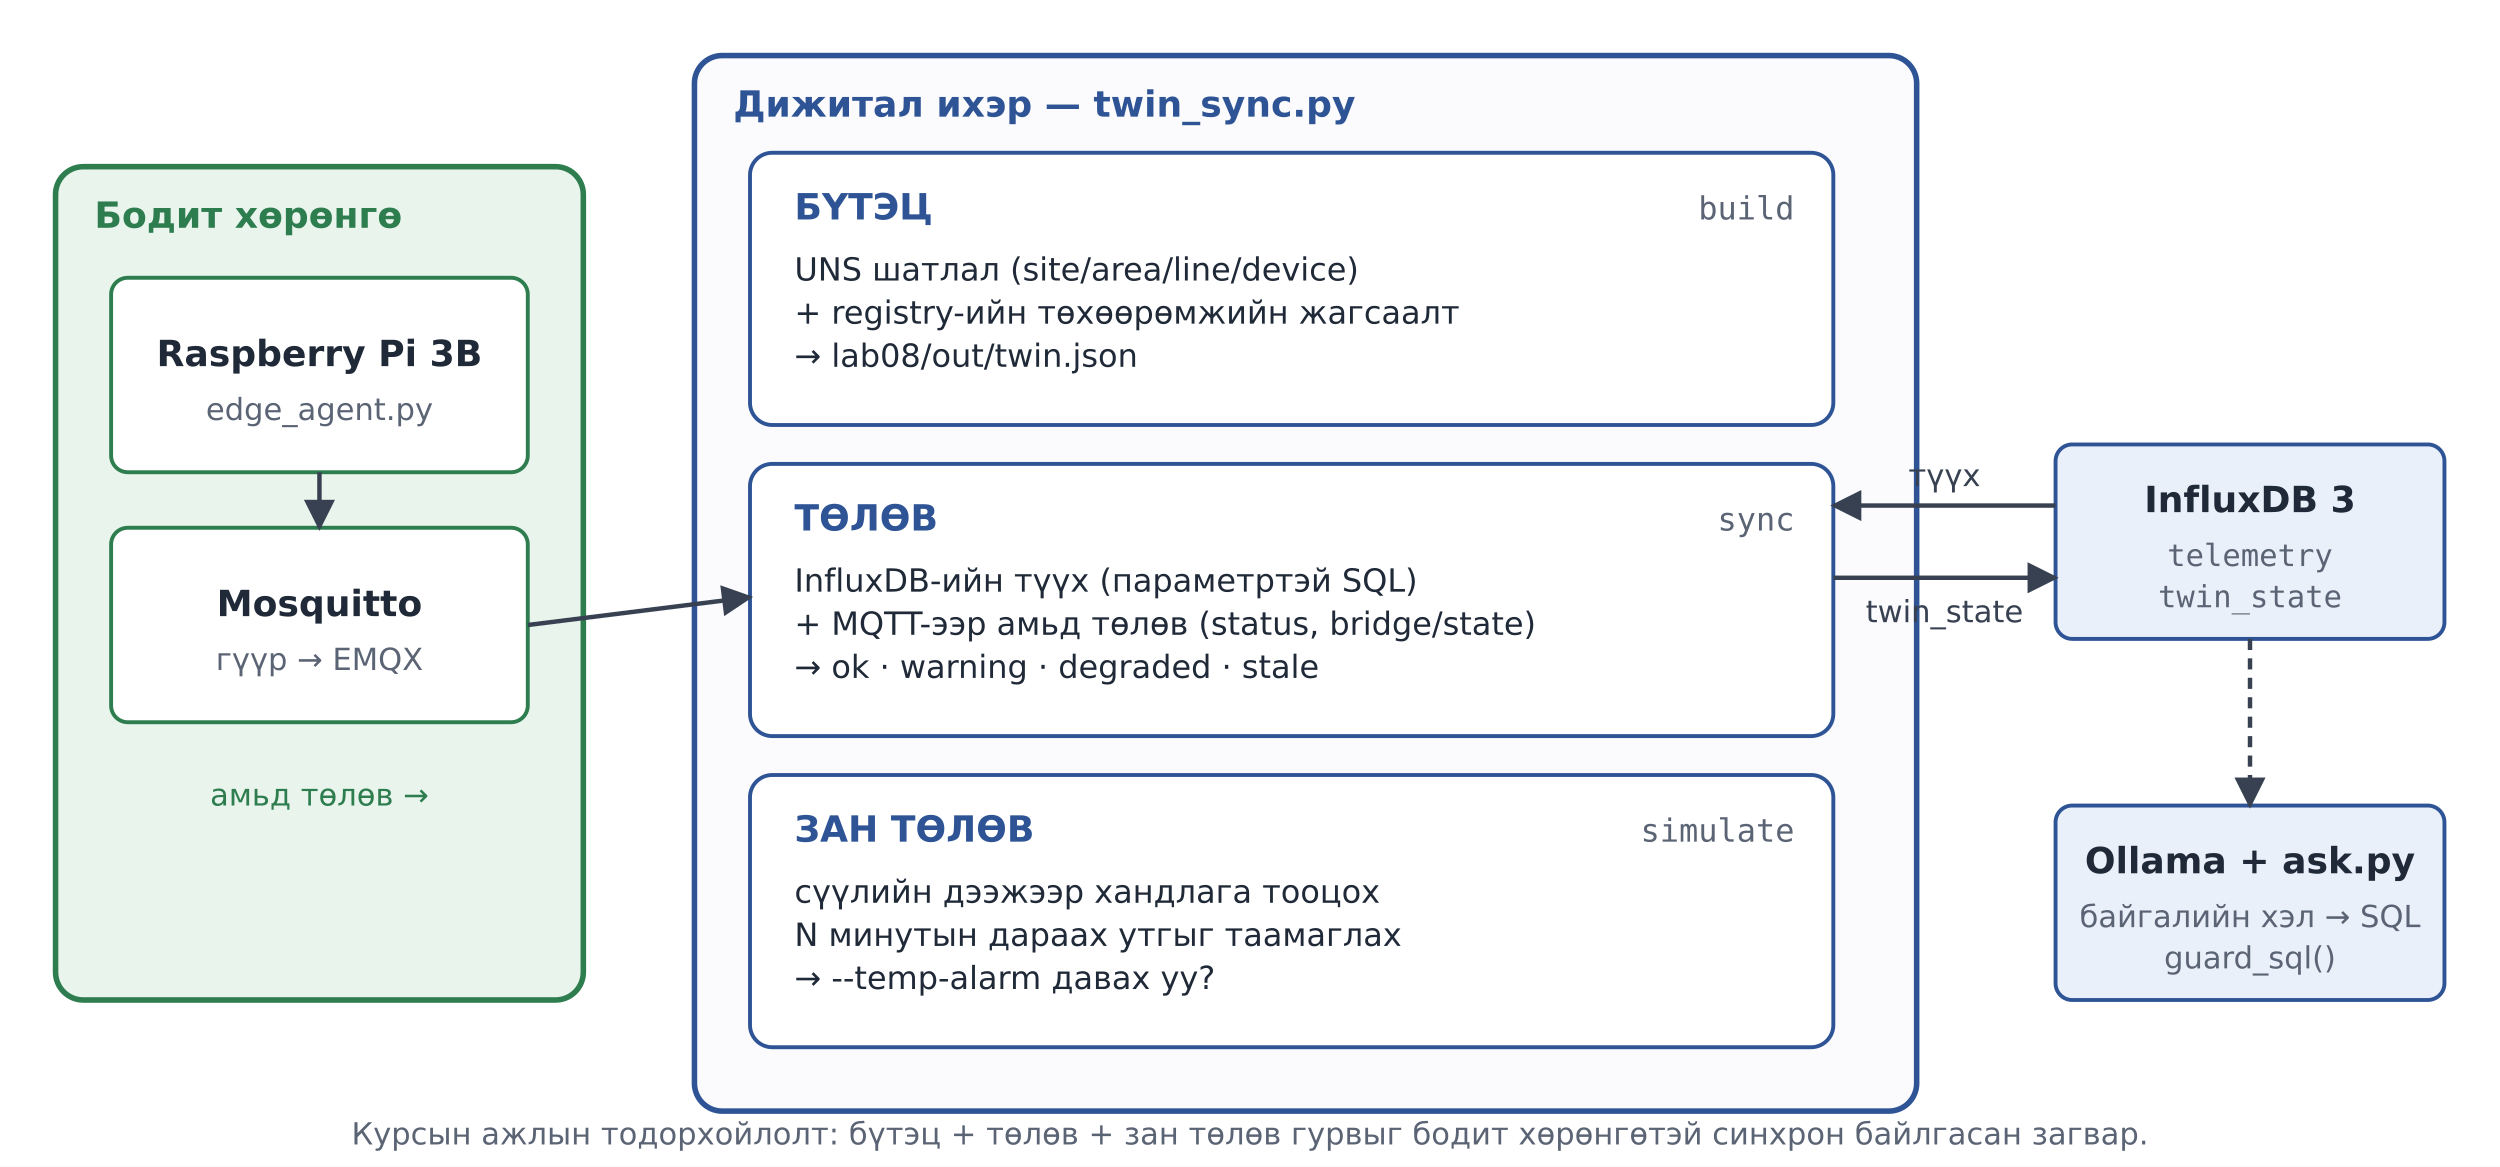
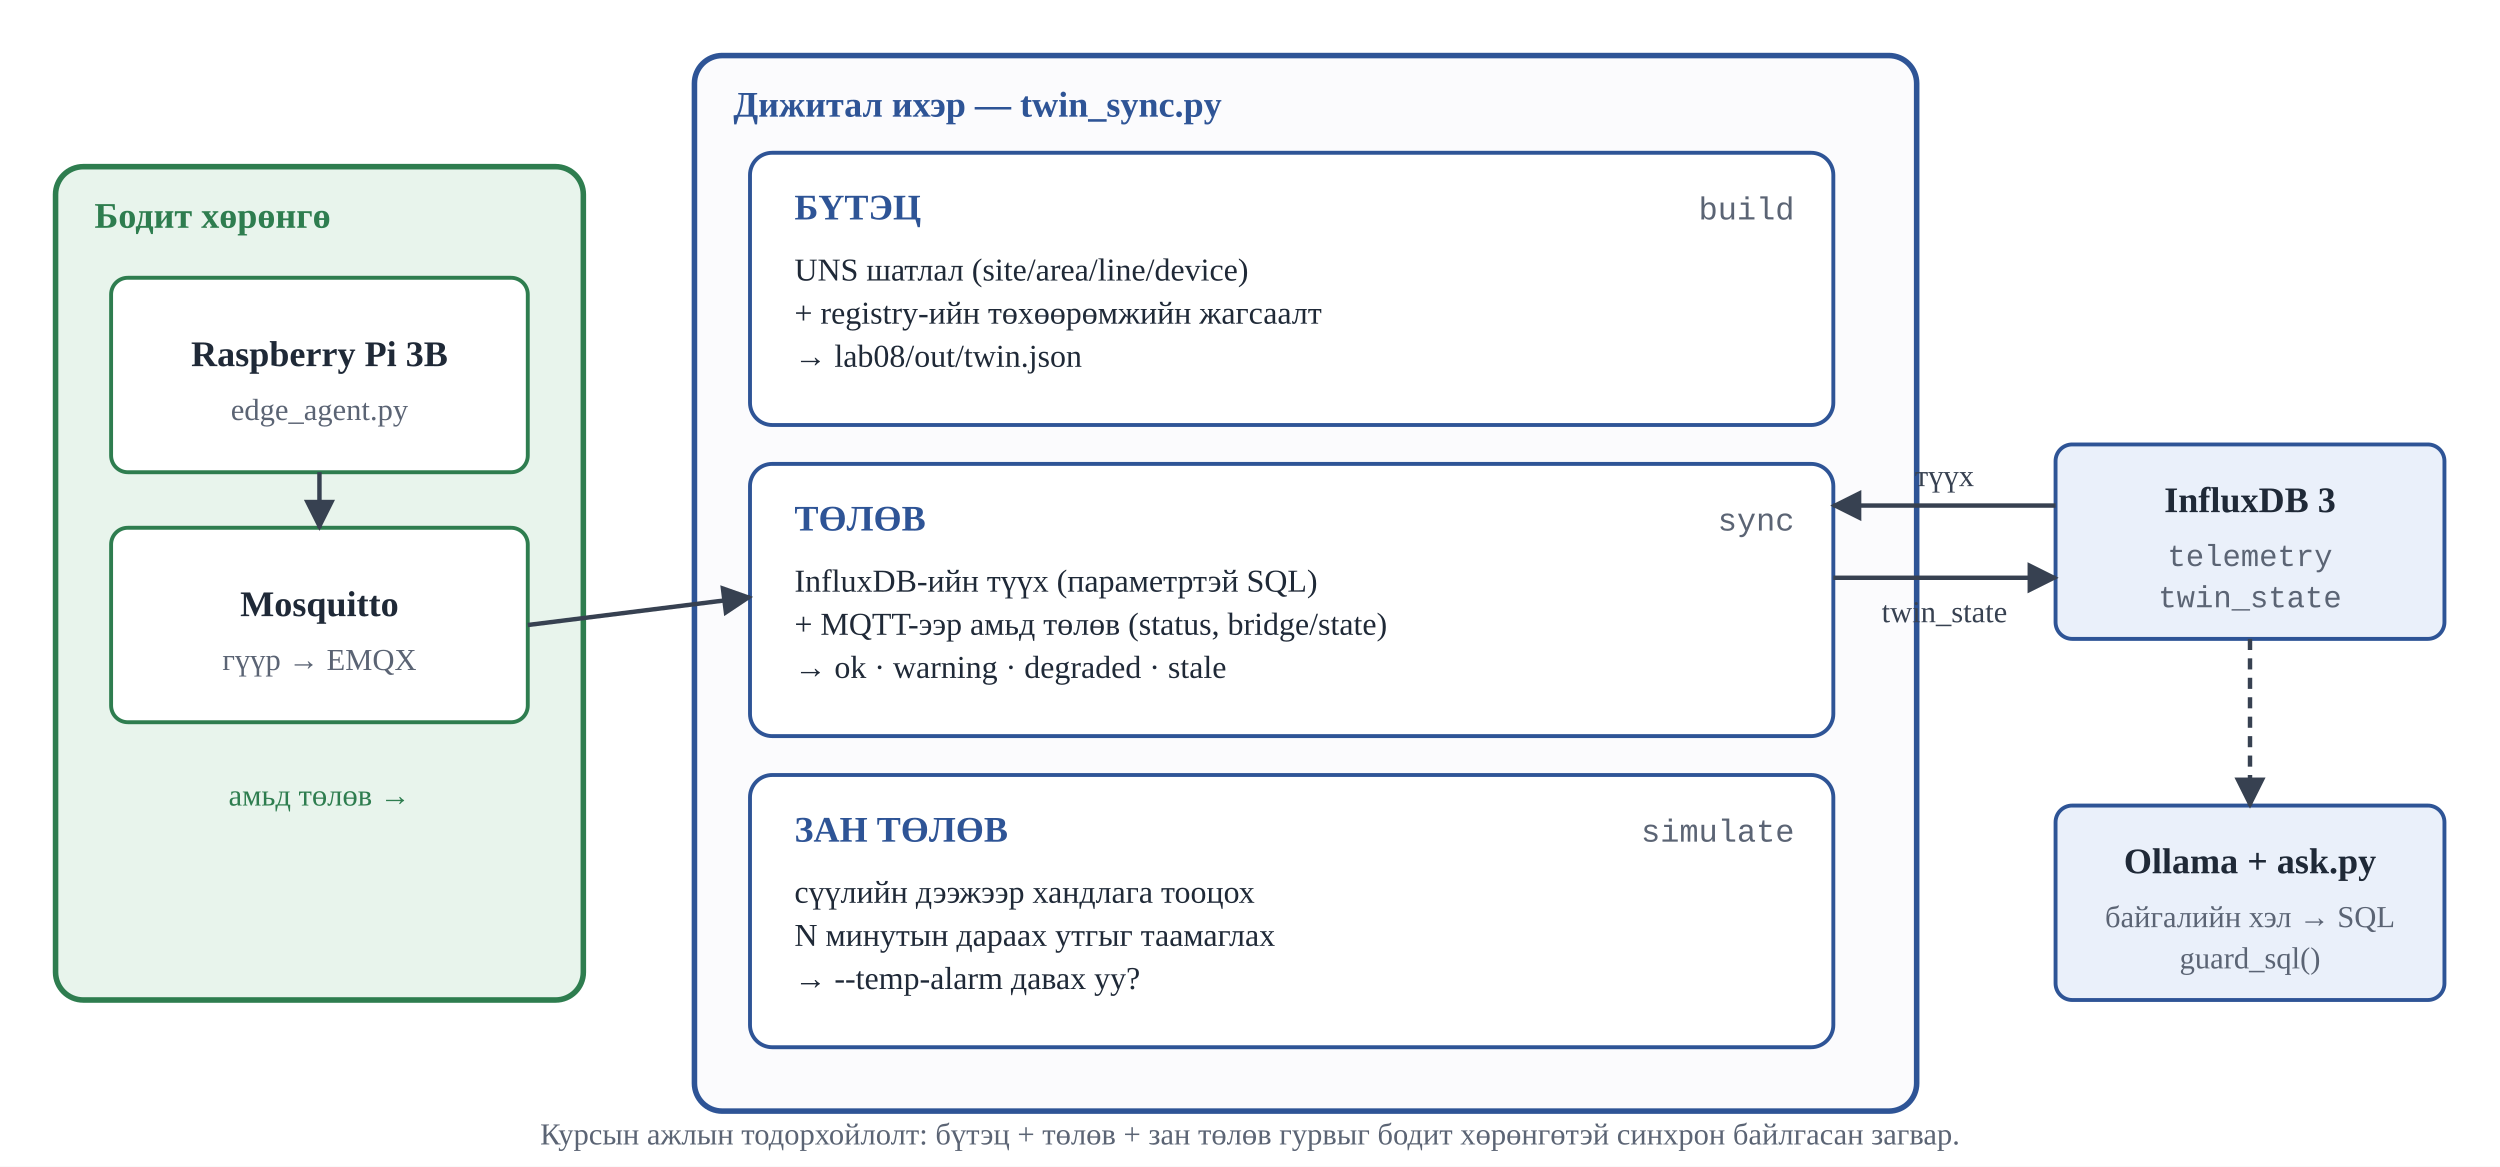
- <svg xmlns="http://www.w3.org/2000/svg" width="900" height="420" viewBox="0 0 900 420" font-family="DejaVu Sans, Arial, sans-serif">
+ <svg xmlns="http://www.w3.org/2000/svg" width="900" height="420" viewBox="0 0 900 420" font-family="Liberation Serif, Times New Roman, Times, serif">
  <defs>
    <marker id="a374151" viewBox="0 0 10 10" refX="9" refY="5" markerWidth="7" markerHeight="7" orient="auto-start-reverse">
      <path d="M0,0 L10,5 L0,10 z" fill="#374151" />
    </marker>
  </defs>
  <rect width="100%" height="100%" fill="#FFFFFF" />
  <rect x="20" y="60" width="190" height="300" rx="10" fill="#E8F4EC" stroke="#2E7D4F" stroke-width="2" />
-   <text x="34" y="82" font-family="DejaVu Sans, Arial, sans-serif" font-size="13" fill="#2E7D4F" text-anchor="start" font-weight="bold">Бодит хөрөнгө</text>
+   <text x="34" y="82" font-family="Liberation Serif, Times New Roman, Times, serif" font-size="13" fill="#2E7D4F" text-anchor="start" font-weight="bold">Бодит хөрөнгө</text>
  <rect x="40" y="100" width="150" height="70" rx="6" fill="#FFFFFF" stroke="#2E7D4F" stroke-width="1.4" />
-   <text x="115.0" y="131.8" font-family="DejaVu Sans, Arial, sans-serif" font-size="13" fill="#1F2937" text-anchor="middle" font-weight="bold">Raspberry Pi 3B</text>
-   <text x="115.0" y="151.2" font-family="DejaVu Sans, Arial, sans-serif" font-size="11" fill="#5B6474" text-anchor="middle" font-weight="normal">edge_agent.py</text>
+   <text x="115.0" y="131.8" font-family="Liberation Serif, Times New Roman, Times, serif" font-size="13" fill="#1F2937" text-anchor="middle" font-weight="bold">Raspberry Pi 3B</text>
+   <text x="115.0" y="151.2" font-family="Liberation Serif, Times New Roman, Times, serif" font-size="11" fill="#5B6474" text-anchor="middle" font-weight="normal">edge_agent.py</text>
  <rect x="40" y="190" width="150" height="70" rx="6" fill="#FFFFFF" stroke="#2E7D4F" stroke-width="1.4" />
-   <text x="115.0" y="221.8" font-family="DejaVu Sans, Arial, sans-serif" font-size="13" fill="#1F2937" text-anchor="middle" font-weight="bold">Mosquitto</text>
-   <text x="115.0" y="241.2" font-family="DejaVu Sans, Arial, sans-serif" font-size="11" fill="#5B6474" text-anchor="middle" font-weight="normal">гүүр → EMQX</text>
+   <text x="115.0" y="221.8" font-family="Liberation Serif, Times New Roman, Times, serif" font-size="13" fill="#1F2937" text-anchor="middle" font-weight="bold">Mosquitto</text>
+   <text x="115.0" y="241.2" font-family="Liberation Serif, Times New Roman, Times, serif" font-size="11" fill="#5B6474" text-anchor="middle" font-weight="normal">гүүр → EMQX</text>
  <line x1="115" y1="170" x2="115" y2="190" stroke="#374151" stroke-width="1.6" marker-end="url(#a374151)" />
  <rect x="250" y="20" width="440" height="380" rx="10" fill="#FBFBFD" stroke="#2E5496" stroke-width="2" />
-   <text x="264" y="42" font-family="DejaVu Sans, Arial, sans-serif" font-size="13" fill="#2E5496" text-anchor="start" font-weight="bold">Дижитал ихэр — twin_sync.py</text>
+   <text x="264" y="42" font-family="Liberation Serif, Times New Roman, Times, serif" font-size="13" fill="#2E5496" text-anchor="start" font-weight="bold">Дижитал ихэр — twin_sync.py</text>
  <rect x="270" y="55" width="390" height="98" rx="8" fill="#FFFFFF" stroke="#2E5496" stroke-width="1.4" />
-   <text x="286" y="79" font-family="DejaVu Sans, Arial, sans-serif" font-size="13" fill="#2E5496" text-anchor="start" font-weight="bold">БҮТЭЦ</text>
-   <text x="646" y="79" font-family="DejaVu Sans Mono, monospace" font-size="11.5" fill="#5B6474" text-anchor="end" font-weight="normal">build</text>
-   <text x="286" y="101.0" font-family="DejaVu Sans, Arial, sans-serif" font-size="11.5" fill="#1F2937" text-anchor="start" font-weight="normal">UNS шатлал (site/area/line/device)</text>
-   <text x="286" y="116.525" font-family="DejaVu Sans, Arial, sans-serif" font-size="11.5" fill="#1F2937" text-anchor="start" font-weight="normal">+ registry-ийн төхөөрөмжийн жагсаалт</text>
-   <text x="286" y="132.05" font-family="DejaVu Sans, Arial, sans-serif" font-size="11.5" fill="#1F2937" text-anchor="start" font-weight="normal">→ lab08/out/twin.json</text>
+   <text x="286" y="79" font-family="Liberation Serif, Times New Roman, Times, serif" font-size="13" fill="#2E5496" text-anchor="start" font-weight="bold">БҮТЭЦ</text>
+   <text x="646" y="79" font-family="Liberation Mono, Courier New, monospace" font-size="11.5" fill="#5B6474" text-anchor="end" font-weight="normal">build</text>
+   <text x="286" y="101.0" font-family="Liberation Serif, Times New Roman, Times, serif" font-size="11.5" fill="#1F2937" text-anchor="start" font-weight="normal">UNS шатлал (site/area/line/device)</text>
+   <text x="286" y="116.525" font-family="Liberation Serif, Times New Roman, Times, serif" font-size="11.5" fill="#1F2937" text-anchor="start" font-weight="normal">+ registry-ийн төхөөрөмжийн жагсаалт</text>
+   <text x="286" y="132.05" font-family="Liberation Serif, Times New Roman, Times, serif" font-size="11.5" fill="#1F2937" text-anchor="start" font-weight="normal">→ lab08/out/twin.json</text>
  <rect x="270" y="167" width="390" height="98" rx="8" fill="#FFFFFF" stroke="#2E5496" stroke-width="1.4" />
-   <text x="286" y="191" font-family="DejaVu Sans, Arial, sans-serif" font-size="13" fill="#2E5496" text-anchor="start" font-weight="bold">ТӨЛӨВ</text>
-   <text x="646" y="191" font-family="DejaVu Sans Mono, monospace" font-size="11.5" fill="#5B6474" text-anchor="end" font-weight="normal">sync</text>
-   <text x="286" y="213.0" font-family="DejaVu Sans, Arial, sans-serif" font-size="11.5" fill="#1F2937" text-anchor="start" font-weight="normal">InfluxDB-ийн түүх (параметртэй SQL)</text>
-   <text x="286" y="228.525" font-family="DejaVu Sans, Arial, sans-serif" font-size="11.5" fill="#1F2937" text-anchor="start" font-weight="normal">+ MQTT-ээр амьд төлөв (status, bridge/state)</text>
-   <text x="286" y="244.05" font-family="DejaVu Sans, Arial, sans-serif" font-size="11.5" fill="#1F2937" text-anchor="start" font-weight="normal">→ ok · warning · degraded · stale</text>
+   <text x="286" y="191" font-family="Liberation Serif, Times New Roman, Times, serif" font-size="13" fill="#2E5496" text-anchor="start" font-weight="bold">ТӨЛӨВ</text>
+   <text x="646" y="191" font-family="Liberation Mono, Courier New, monospace" font-size="11.5" fill="#5B6474" text-anchor="end" font-weight="normal">sync</text>
+   <text x="286" y="213.0" font-family="Liberation Serif, Times New Roman, Times, serif" font-size="11.5" fill="#1F2937" text-anchor="start" font-weight="normal">InfluxDB-ийн түүх (параметртэй SQL)</text>
+   <text x="286" y="228.525" font-family="Liberation Serif, Times New Roman, Times, serif" font-size="11.5" fill="#1F2937" text-anchor="start" font-weight="normal">+ MQTT-ээр амьд төлөв (status, bridge/state)</text>
+   <text x="286" y="244.05" font-family="Liberation Serif, Times New Roman, Times, serif" font-size="11.5" fill="#1F2937" text-anchor="start" font-weight="normal">→ ok · warning · degraded · stale</text>
  <rect x="270" y="279" width="390" height="98" rx="8" fill="#FFFFFF" stroke="#2E5496" stroke-width="1.4" />
-   <text x="286" y="303" font-family="DejaVu Sans, Arial, sans-serif" font-size="13" fill="#2E5496" text-anchor="start" font-weight="bold">ЗАН ТӨЛӨВ</text>
-   <text x="646" y="303" font-family="DejaVu Sans Mono, monospace" font-size="11.5" fill="#5B6474" text-anchor="end" font-weight="normal">simulate</text>
-   <text x="286" y="325.0" font-family="DejaVu Sans, Arial, sans-serif" font-size="11.5" fill="#1F2937" text-anchor="start" font-weight="normal">сүүлийн дээжээр хандлага тооцох</text>
-   <text x="286" y="340.525" font-family="DejaVu Sans, Arial, sans-serif" font-size="11.5" fill="#1F2937" text-anchor="start" font-weight="normal">N минутын дараах утгыг таамаглах</text>
-   <text x="286" y="356.05" font-family="DejaVu Sans, Arial, sans-serif" font-size="11.5" fill="#1F2937" text-anchor="start" font-weight="normal">→ --temp-alarm давах уу?</text>
+   <text x="286" y="303" font-family="Liberation Serif, Times New Roman, Times, serif" font-size="13" fill="#2E5496" text-anchor="start" font-weight="bold">ЗАН ТӨЛӨВ</text>
+   <text x="646" y="303" font-family="Liberation Mono, Courier New, monospace" font-size="11.5" fill="#5B6474" text-anchor="end" font-weight="normal">simulate</text>
+   <text x="286" y="325.0" font-family="Liberation Serif, Times New Roman, Times, serif" font-size="11.5" fill="#1F2937" text-anchor="start" font-weight="normal">сүүлийн дээжээр хандлага тооцох</text>
+   <text x="286" y="340.525" font-family="Liberation Serif, Times New Roman, Times, serif" font-size="11.5" fill="#1F2937" text-anchor="start" font-weight="normal">N минутын дараах утгыг таамаглах</text>
+   <text x="286" y="356.05" font-family="Liberation Serif, Times New Roman, Times, serif" font-size="11.5" fill="#1F2937" text-anchor="start" font-weight="normal">→ --temp-alarm давах уу?</text>
  <rect x="740" y="160" width="140" height="70" rx="6" fill="#EAF0FA" stroke="#2E5496" stroke-width="1.4" />
-   <text x="810.0" y="184.375" font-family="DejaVu Sans, Arial, sans-serif" font-size="13" fill="#1F2937" text-anchor="middle" font-weight="bold">InfluxDB 3</text>
-   <text x="810.0" y="203.775" font-family="DejaVu Sans Mono, monospace" font-size="11" fill="#5B6474" text-anchor="middle" font-weight="normal">telemetry</text>
-   <text x="810.0" y="218.625" font-family="DejaVu Sans Mono, monospace" font-size="11" fill="#5B6474" text-anchor="middle" font-weight="normal">twin_state</text>
+   <text x="810.0" y="184.375" font-family="Liberation Serif, Times New Roman, Times, serif" font-size="13" fill="#1F2937" text-anchor="middle" font-weight="bold">InfluxDB 3</text>
+   <text x="810.0" y="203.775" font-family="Liberation Mono, Courier New, monospace" font-size="11" fill="#5B6474" text-anchor="middle" font-weight="normal">telemetry</text>
+   <text x="810.0" y="218.625" font-family="Liberation Mono, Courier New, monospace" font-size="11" fill="#5B6474" text-anchor="middle" font-weight="normal">twin_state</text>
  <rect x="740" y="290" width="140" height="70" rx="6" fill="#EAF0FA" stroke="#2E5496" stroke-width="1.4" />
-   <text x="810.0" y="314.375" font-family="DejaVu Sans, Arial, sans-serif" font-size="13" fill="#1F2937" text-anchor="middle" font-weight="bold">Ollama + ask.py</text>
-   <text x="810.0" y="333.775" font-family="DejaVu Sans, Arial, sans-serif" font-size="11" fill="#5B6474" text-anchor="middle" font-weight="normal">байгалийн хэл → SQL</text>
-   <text x="810.0" y="348.625" font-family="DejaVu Sans, Arial, sans-serif" font-size="11" fill="#5B6474" text-anchor="middle" font-weight="normal">guard_sql()</text>
+   <text x="810.0" y="314.375" font-family="Liberation Serif, Times New Roman, Times, serif" font-size="13" fill="#1F2937" text-anchor="middle" font-weight="bold">Ollama + ask.py</text>
+   <text x="810.0" y="333.775" font-family="Liberation Serif, Times New Roman, Times, serif" font-size="11" fill="#5B6474" text-anchor="middle" font-weight="normal">байгалийн хэл → SQL</text>
+   <text x="810.0" y="348.625" font-family="Liberation Serif, Times New Roman, Times, serif" font-size="11" fill="#5B6474" text-anchor="middle" font-weight="normal">guard_sql()</text>
  <line x1="190" y1="225" x2="270" y2="215" stroke="#374151" stroke-width="1.6" marker-end="url(#a374151)" />
-   <text x="115" y="290" font-family="DejaVu Sans, Arial, sans-serif" font-size="11" fill="#2E7D4F" text-anchor="middle" font-weight="normal">амьд төлөв →</text>
+   <text x="115" y="290" font-family="Liberation Serif, Times New Roman, Times, serif" font-size="11" fill="#2E7D4F" text-anchor="middle" font-weight="normal">амьд төлөв →</text>
  <line x1="740" y1="182" x2="660" y2="182" stroke="#374151" stroke-width="1.6" marker-end="url(#a374151)" />
-   <text x="700.0" y="175.0" font-family="DejaVu Sans, Arial, sans-serif" font-size="11" fill="#374151" text-anchor="middle" font-weight="normal">түүх</text>
+   <text x="700.0" y="175.0" font-family="Liberation Serif, Times New Roman, Times, serif" font-size="11" fill="#374151" text-anchor="middle" font-weight="normal">түүх</text>
  <line x1="660" y1="208" x2="740" y2="208" stroke="#374151" stroke-width="1.6" marker-end="url(#a374151)" />
-   <text x="700.0" y="224.0" font-family="DejaVu Sans, Arial, sans-serif" font-size="11" fill="#374151" text-anchor="middle" font-weight="normal">twin_state</text>
+   <text x="700.0" y="224.0" font-family="Liberation Serif, Times New Roman, Times, serif" font-size="11" fill="#374151" text-anchor="middle" font-weight="normal">twin_state</text>
  <line x1="810" y1="230" x2="810" y2="290" stroke="#374151" stroke-width="1.6" stroke-dasharray="4 3" marker-end="url(#a374151)" />
-   <text x="450" y="412" font-family="DejaVu Sans, Arial, sans-serif" font-size="11" fill="#5B6474" text-anchor="middle" font-weight="normal">Курсын ажлын тодорхойлолт: бүтэц + төлөв + зан төлөв гурвыг бодит хөрөнгөтэй синхрон байлгасан загвар.</text>
+   <text x="450" y="412" font-family="Liberation Serif, Times New Roman, Times, serif" font-size="11" fill="#5B6474" text-anchor="middle" font-weight="normal">Курсын ажлын тодорхойлолт: бүтэц + төлөв + зан төлөв гурвыг бодит хөрөнгөтэй синхрон байлгасан загвар.</text>
</svg>
